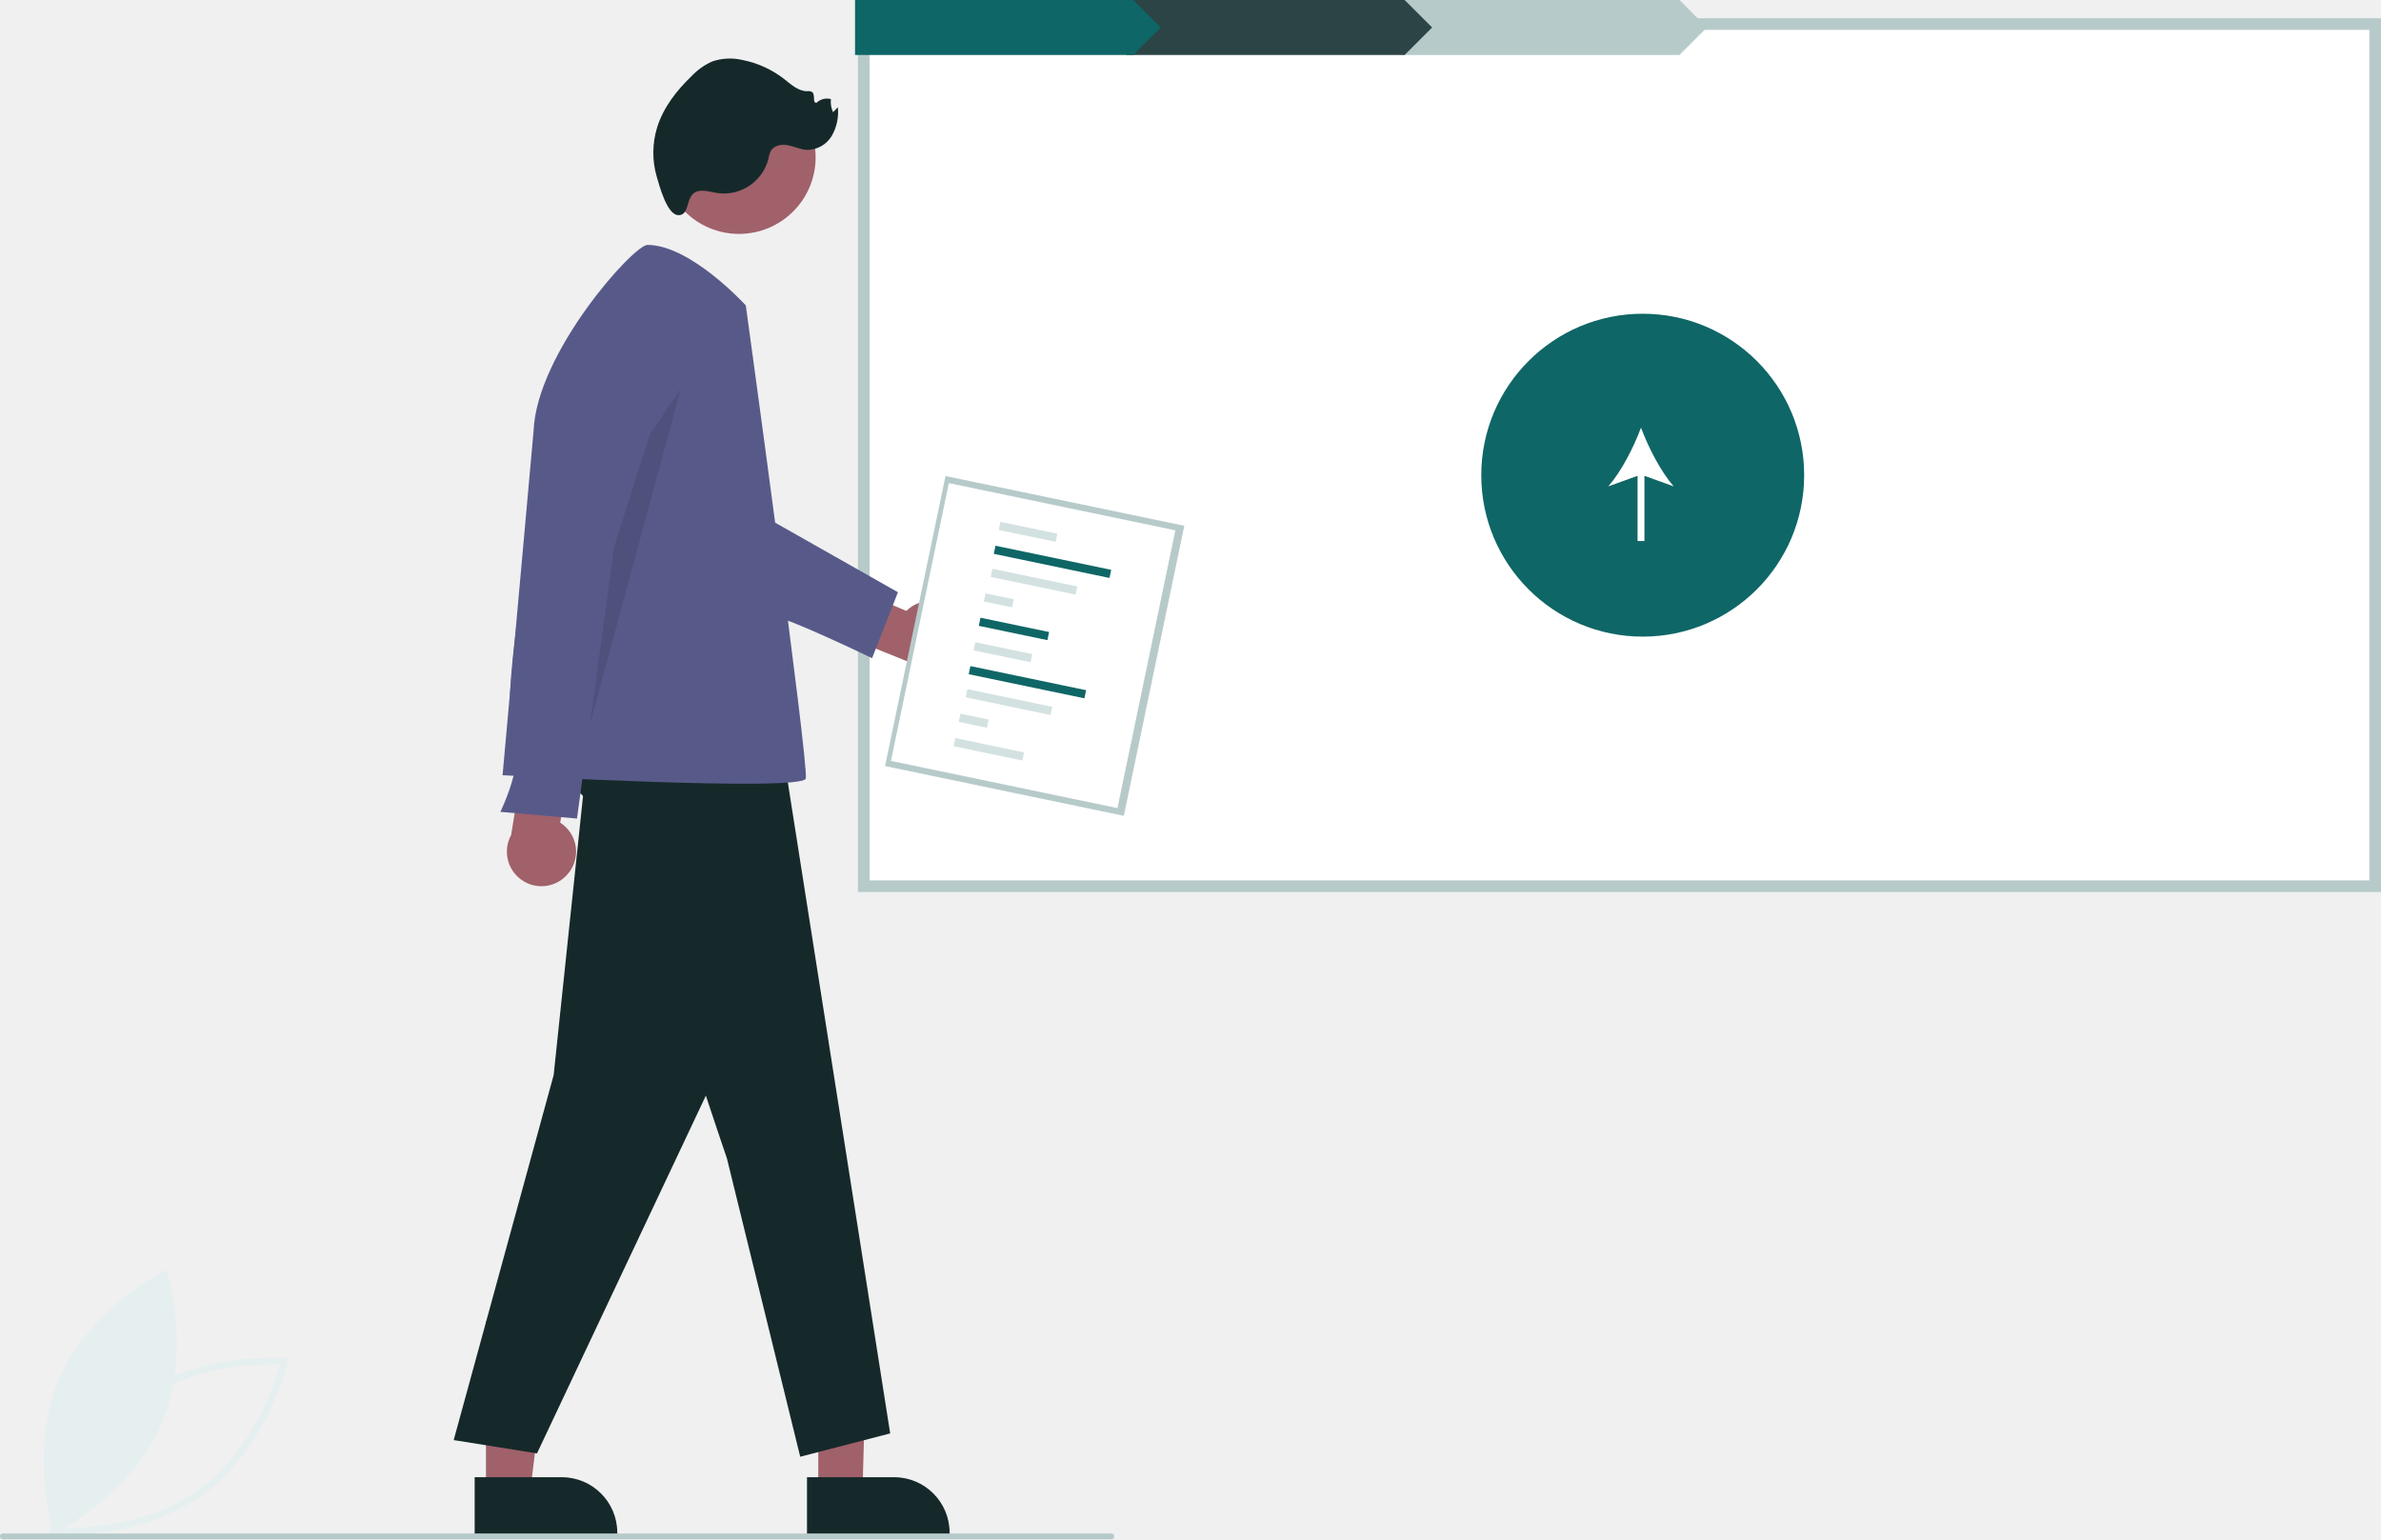
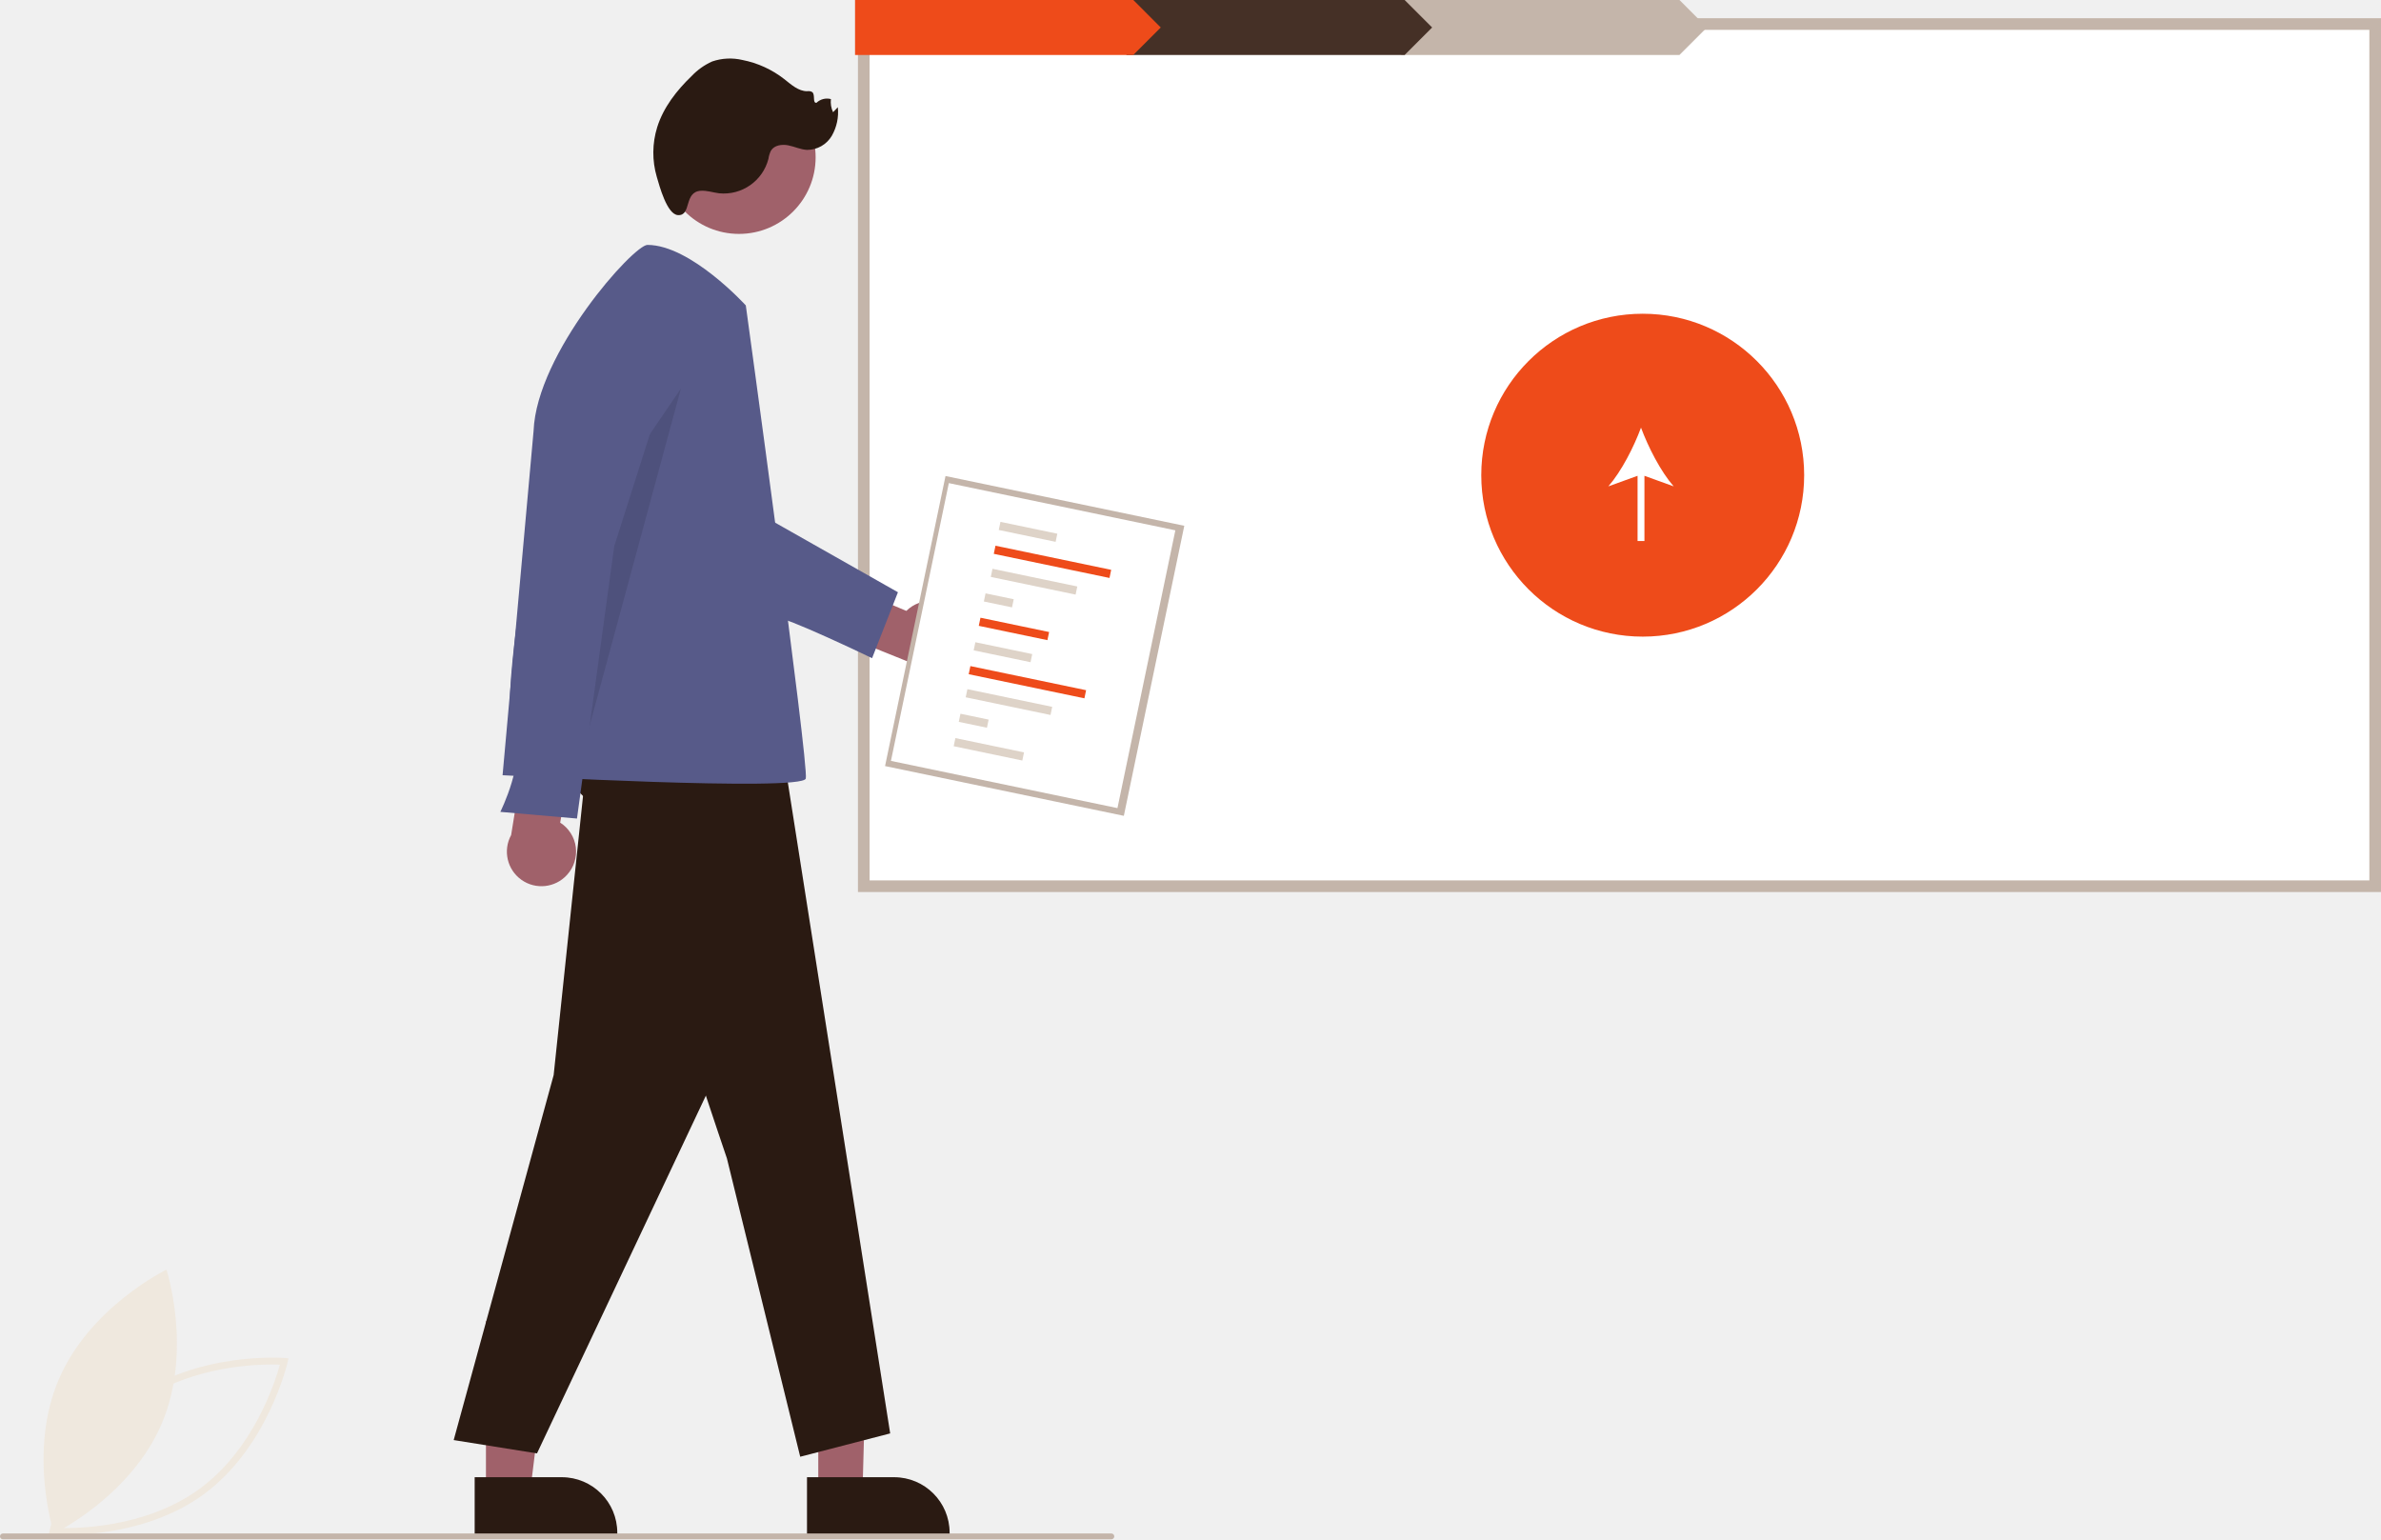
<svg xmlns="http://www.w3.org/2000/svg" id="a8b98021-721c-4667-b7e6-39dd1f61f4ea" data-name="Layer 1" width="818.406" height="529.105" viewBox="0 0 818.406 529.105">
  <path d="M1007.203,490.067h-519.506V193.712h519.506Z" transform="translate(-190.7972 -185.4475)" fill="#FFFFFF" />
-   <path d="M1009.203,492.067H485.697v-300.355h523.506Zm-519.506-4h515.506v-292.355H489.697Z" transform="translate(-190.7972 -185.4475)" fill="#B7CACA" />
-   <circle cx="564.641" cy="163.335" r="55.493" fill="#0F6666" />
+   <path d="M1009.203,492.067H485.697v-300.355h523.506Zm-519.506-4h515.506v-292.355H489.697Z" transform="translate(-190.7972 -185.4475)" fill="#C4B5AA" />
+   <circle cx="564.641" cy="163.335" r="55.493" fill="#EE4B1A" />
  <path d="M766.079,352.627c-4.497-5.157-8.742-13.478-11.23-20.184-2.486,6.706-6.731,15.026-11.228,20.184l10.047-3.635v22.414h2.361V348.992Z" transform="translate(-190.7972 -185.4475)" fill="#FFFFFF" />
-   <polygon points="577.272 18.891 481.63 18.891 481.63 0 577.272 0 586.712 9.446 577.272 18.891" fill="#B7CACA" />
-   <polygon points="482.815 18.891 387.175 18.891 387.175 0 482.815 0 492.257 9.446 482.815 18.891" fill="#2C4445" />
-   <polygon points="389.541 18.891 293.899 18.891 293.899 0 389.541 0 398.982 9.446 389.541 18.891" fill="#0F6666" />
-   <path d="M207.567,712.818l.295-1.321c.065-.29,6.752-29.206,28.804-45.391,22.052-16.185,51.642-13.895,51.938-13.87l1.349.114-.295,1.32c-.065.29-6.752,29.205-28.804,45.391-22.052,16.185-51.642,13.895-51.938,13.87Zm30.496-44.807c-18.645,13.684-25.953,36.816-27.546,42.641,6.036.223,30.312.177,48.939-13.495,18.624-13.67,25.948-36.813,27.546-42.641C280.963,654.293,256.689,654.34,238.064,668.011Z" transform="translate(-190.7972 -185.4475)" fill="#E6EFEF" />
-   <path d="M246.402,674.766c-10.678,25.047-37.05,37.799-37.05,37.799s-9.059-27.857,1.619-52.904,37.05-37.799,37.05-37.799S257.08,649.719,246.402,674.766Z" transform="translate(-190.7972 -185.4475)" fill="#E6EFEF" />
+   <polygon points="577.272 18.891 481.63 18.891 481.63 0 577.272 0 586.712 9.446 577.272 18.891" fill="#C4B5AA" />
+   <polygon points="482.815 18.891 387.175 18.891 387.175 0 482.815 0 492.257 9.446 482.815 18.891" fill="#453026" />
+   <polygon points="389.541 18.891 293.899 18.891 293.899 0 389.541 0 398.982 9.446 389.541 18.891" fill="#EE4B1A" />
+   <path d="M207.567,712.818l.295-1.321c.065-.29,6.752-29.206,28.804-45.391,22.052-16.185,51.642-13.895,51.938-13.87l1.349.114-.295,1.32c-.065.29-6.752,29.205-28.804,45.391-22.052,16.185-51.642,13.895-51.938,13.87Zm30.496-44.807c-18.645,13.684-25.953,36.816-27.546,42.641,6.036.223,30.312.177,48.939-13.495,18.624-13.67,25.948-36.813,27.546-42.641C280.963,654.293,256.689,654.34,238.064,668.011Z" transform="translate(-190.7972 -185.4475)" fill="#EFE8DE" />
+   <path d="M246.402,674.766c-10.678,25.047-37.05,37.799-37.05,37.799s-9.059-27.857,1.619-52.904,37.05-37.799,37.05-37.799S257.08,649.719,246.402,674.766Z" transform="translate(-190.7972 -185.4475)" fill="#EFE8DE" />
  <path d="M520.363,397.115a11.811,11.811,0,0,0-18.032-1.69l-24.888-10.444L467.407,398.557,502.761,412.812a11.875,11.875,0,0,0,17.602-15.698Z" transform="translate(-190.7972 -185.4475)" fill="#a0616a" />
  <polygon points="281.261 512.726 296.464 512.725 297.94 458.653 281.258 454.085 281.261 512.726" fill="#a0616a" />
-   <path d="M468.18,693.21l29.941-.001h.001a19.082,19.082,0,0,1,19.081,19.08v.62l-49.022.002Z" transform="translate(-190.7972 -185.4475)" fill="#16292A" />
+   <path d="M468.18,693.21l29.941-.001h.001a19.082,19.082,0,0,1,19.081,19.08v.62l-49.022.002Z" transform="translate(-190.7972 -185.4475)" fill="#2A1A12" />
  <polygon points="167.032 512.726 182.235 512.725 189.468 454.084 167.029 454.085 167.032 512.726" fill="#a0616a" />
-   <path d="M353.951,693.21l29.941-.001h.001a19.082,19.082,0,0,1,19.081,19.08v.62l-49.022.002Z" transform="translate(-190.7972 -185.4475)" fill="#16292A" />
+   <path d="M353.951,693.21l29.941-.001h.001a19.082,19.082,0,0,1,19.081,19.08v.62l-49.022.002Z" transform="translate(-190.7972 -185.4475)" fill="#2A1A12" />
  <path d="M449.203,360.553l50.238,28.466L490.551,411.687s-30.952-14.916-32.986-13.862S449.203,360.553,449.203,360.553Z" transform="translate(-190.7972 -185.4475)" fill="#575a89" />
-   <path d="M392.553,446.189,381.1,554.992,346.741,680.444l28.632,4.581,82.461-174.7-14.889-93.914L417.749,407.249Z" transform="translate(-190.7972 -185.4475)" fill="#16292A" />
-   <path d="M374.228,445.044s28.636,16.823,37.975,49.509c10,35,28.452,89.072,28.452,89.072l25.196,102.546,30.923-8.017L460.125,445.044l-30.923-26.342L389.117,414.121Z" transform="translate(-190.7972 -185.4475)" fill="#16292A" />
+   <path d="M392.553,446.189,381.1,554.992,346.741,680.444l28.632,4.581,82.461-174.7-14.889-93.914L417.749,407.249Z" transform="translate(-190.7972 -185.4475)" fill="#2A1A12" />
+   <path d="M374.228,445.044s28.636,16.823,37.975,49.509c10,35,28.452,89.072,28.452,89.072l25.196,102.546,30.923-8.017L460.125,445.044l-30.923-26.342L389.117,414.121Z" transform="translate(-190.7972 -185.4475)" fill="#2A1A12" />
  <circle cx="254.008" cy="54.059" r="26.342" fill="#a0616a" />
  <path d="M447.149,290.429s-18.915-20.8-33.804-20.8c-4.786,0-38.096,37.116-39.143,63.924L363.543,451.915s103.076,5.726,104.222,1.145S447.149,290.429,447.149,290.429Z" transform="translate(-190.7972 -185.4475)" fill="#575a89" />
-   <path d="M431.682,251.021c2.113-.126,4.176.588,6.274.867a15.881,15.881,0,0,0,16.974-11.84,9.084,9.084,0,0,1,.868-2.829c1.155-1.886,3.787-2.246,5.956-1.812s4.225,1.449,6.434,1.565a9.852,9.852,0,0,0,8.503-4.812,16.319,16.319,0,0,0,2.087-9.856l-1.635,1.716a8.305,8.305,0,0,1-.74-4.514,5.238,5.238,0,0,0-4.961,1.27c-1.442.153-.354-2.674-1.425-3.651a2.478,2.478,0,0,0-1.743-.326c-3.067.03-5.548-2.316-7.966-4.205a33.848,33.848,0,0,0-14.296-6.521,18.808,18.808,0,0,0-10.431.506,22.282,22.282,0,0,0-7.044,4.997c-5.142,4.945-9.696,10.755-11.835,17.561a29.562,29.562,0,0,0-.142,17.142c.862,2.91,3.46,12.874,7.263,13.106C428.603,259.673,425.734,251.376,431.682,251.021Z" transform="translate(-190.7972 -185.4475)" fill="#16292A" />
+   <path d="M431.682,251.021c2.113-.126,4.176.588,6.274.867a15.881,15.881,0,0,0,16.974-11.84,9.084,9.084,0,0,1,.868-2.829c1.155-1.886,3.787-2.246,5.956-1.812s4.225,1.449,6.434,1.565a9.852,9.852,0,0,0,8.503-4.812,16.319,16.319,0,0,0,2.087-9.856l-1.635,1.716a8.305,8.305,0,0,1-.74-4.514,5.238,5.238,0,0,0-4.961,1.27c-1.442.153-.354-2.674-1.425-3.651a2.478,2.478,0,0,0-1.743-.326c-3.067.03-5.548-2.316-7.966-4.205a33.848,33.848,0,0,0-14.296-6.521,18.808,18.808,0,0,0-10.431.506,22.282,22.282,0,0,0-7.044,4.997c-5.142,4.945-9.696,10.755-11.835,17.561a29.562,29.562,0,0,0-.142,17.142c.862,2.91,3.46,12.874,7.263,13.106C428.603,259.673,425.734,251.376,431.682,251.021Z" transform="translate(-190.7972 -185.4475)" fill="#2A1A12" />
  <polygon points="234.047 133.571 207.073 173.132 198.447 265.027 234.047 133.571" opacity="0.1" style="isolation:isolate" />
  <path d="M385.696,486.169a11.811,11.811,0,0,0-2.349-17.958l4.667-26.584L372.55,434.851l-6.063,37.634a11.875,11.875,0,0,0,19.209,13.684Z" transform="translate(-190.7972 -185.4475)" fill="#a0616a" />
  <path d="M400.4,281.813l-27.553,89.383s-10.233,56.958-5.652,66.12-4.419,27.196-4.419,27.196l26.342,2.291,12.806-93.607L424.621,301.882S433.613,276.087,400.4,281.813Z" transform="translate(-190.7972 -185.4475)" fill="#575a89" />
-   <rect id="e8310426-6c31-4dda-9e6e-1765924c3d10" data-name="Rectangle 25-2" x="495.518" y="365.553" width="101.84" height="83.84" transform="translate(-154.7514 673.8303) rotate(-78.2271)" fill="#B7CACA" />
+   <rect id="e8310426-6c31-4dda-9e6e-1765924c3d10" data-name="Rectangle 25-2" x="495.518" y="365.553" width="101.84" height="83.84" transform="translate(-154.7514 673.8303) rotate(-78.2271)" fill="#C4B5AA" />
  <rect id="bd122e35-a1c1-49ee-8743-926b8ce798e5" data-name="Rectangle 25-3" x="497.149" y="367.598" width="97.531" height="79.531" transform="translate(-155.0618 673.2306) rotate(-78.2271)" fill="#FFFFFF" />
  <g id="b64708cb-dce5-48be-ac10-94f92b9c889b" data-name="Group 22">
-     <rect id="e09379fd-2478-48f1-b81f-f54c4e3c9c7a" data-name="Rectangle 28" x="542.732" y="358.276" width="2.853" height="19.965" transform="translate(-118.1769 640.3857) rotate(-78.2271)" fill="#D3E1E1" />
-     <rect id="b4bf12c6-107b-4d74-a31b-e84a4ab6c7a8" data-name="Rectangle 29" x="551.136" y="358.254" width="2.853" height="40.626" transform="translate(-121.5798 656.8185) rotate(-78.2271)" fill="#0F6666" />
-     <rect id="bbdf33c8-f624-40e0-a78f-3d0040dad156" data-name="Rectangle 30" x="544.795" y="370.506" width="2.853" height="29.779" transform="translate(-133.3111 656.046) rotate(-78.2271)" fill="#D3E1E1" />
-     <rect id="b44a9e07-be4b-414d-8ba3-c4e4a982d953" data-name="Rectangle 31" x="532.678" y="386.865" width="2.853" height="9.893" transform="translate(-149.237 649.2915) rotate(-78.2271)" fill="#D3E1E1" />
-     <rect id="f17ee27a-91b7-41cc-9a5a-26a98e12cdc2" data-name="Rectangle 32" x="537.887" y="389.583" width="2.853" height="24.097" transform="translate(-154.7044 662.2064) rotate(-78.2271)" fill="#0F6666" />
-     <rect id="f9a19cfe-d4ee-44fa-ab4d-3d6547ba1e46" data-name="Rectangle 38" x="534.109" y="399.65" width="2.853" height="19.965" transform="translate(-165.5447 664.8766) rotate(-78.2271)" fill="#D3E1E1" />
-     <rect id="b9542e79-7d8c-492f-96e6-2c189a246911" data-name="Rectangle 39" x="542.513" y="399.628" width="2.853" height="40.626" transform="translate(-168.9471 681.3091) rotate(-78.2271)" fill="#0F6666" />
-     <rect id="f3fa939e-a9e2-4fac-b505-074c9ee61dc4" data-name="Rectangle 40" x="536.172" y="411.88" width="2.853" height="29.779" transform="translate(-180.6783 680.5367) rotate(-78.2271)" fill="#D3E1E1" />
-     <rect id="a1de6102-8b84-4497-ba07-467d8fb2348b" data-name="Rectangle 41" x="524.055" y="428.24" width="2.853" height="9.893" transform="translate(-196.6047 673.7824) rotate(-78.2271)" fill="#D3E1E1" />
-     <rect id="be3007b6-c1ef-41ba-b96c-a7356ec98b0f" data-name="Rectangle 42" x="529.263" y="430.957" width="2.853" height="24.097" transform="translate(-202.0722 686.6973) rotate(-78.2271)" fill="#D3E1E1" />
+     <rect id="e09379fd-2478-48f1-b81f-f54c4e3c9c7a" data-name="Rectangle 28" x="542.732" y="358.276" width="2.853" height="19.965" transform="translate(-118.1769 640.3857) rotate(-78.2271)" fill="#DED3C8" />
+     <rect id="b4bf12c6-107b-4d74-a31b-e84a4ab6c7a8" data-name="Rectangle 29" x="551.136" y="358.254" width="2.853" height="40.626" transform="translate(-121.5798 656.8185) rotate(-78.2271)" fill="#EE4B1A" />
+     <rect id="bbdf33c8-f624-40e0-a78f-3d0040dad156" data-name="Rectangle 30" x="544.795" y="370.506" width="2.853" height="29.779" transform="translate(-133.3111 656.046) rotate(-78.2271)" fill="#DED3C8" />
+     <rect id="b44a9e07-be4b-414d-8ba3-c4e4a982d953" data-name="Rectangle 31" x="532.678" y="386.865" width="2.853" height="9.893" transform="translate(-149.237 649.2915) rotate(-78.2271)" fill="#DED3C8" />
+     <rect id="f17ee27a-91b7-41cc-9a5a-26a98e12cdc2" data-name="Rectangle 32" x="537.887" y="389.583" width="2.853" height="24.097" transform="translate(-154.7044 662.2064) rotate(-78.2271)" fill="#EE4B1A" />
+     <rect id="f9a19cfe-d4ee-44fa-ab4d-3d6547ba1e46" data-name="Rectangle 38" x="534.109" y="399.65" width="2.853" height="19.965" transform="translate(-165.5447 664.8766) rotate(-78.2271)" fill="#DED3C8" />
+     <rect id="b9542e79-7d8c-492f-96e6-2c189a246911" data-name="Rectangle 39" x="542.513" y="399.628" width="2.853" height="40.626" transform="translate(-168.9471 681.3091) rotate(-78.2271)" fill="#EE4B1A" />
+     <rect id="f3fa939e-a9e2-4fac-b505-074c9ee61dc4" data-name="Rectangle 40" x="536.172" y="411.88" width="2.853" height="29.779" transform="translate(-180.6783 680.5367) rotate(-78.2271)" fill="#DED3C8" />
+     <rect id="a1de6102-8b84-4497-ba07-467d8fb2348b" data-name="Rectangle 41" x="524.055" y="428.24" width="2.853" height="9.893" transform="translate(-196.6047 673.7824) rotate(-78.2271)" fill="#DED3C8" />
+     <rect id="be3007b6-c1ef-41ba-b96c-a7356ec98b0f" data-name="Rectangle 42" x="529.263" y="430.957" width="2.853" height="24.097" transform="translate(-202.0722 686.6973) rotate(-78.2271)" fill="#DED3C8" />
  </g>
-   <path d="M572.797,714.553h-381a1,1,0,0,1,0-2h381a1,1,0,0,1,0,2Z" transform="translate(-190.7972 -185.4475)" fill="#B7CACA" />
+   <path d="M572.797,714.553h-381a1,1,0,0,1,0-2h381a1,1,0,0,1,0,2Z" transform="translate(-190.7972 -185.4475)" fill="#C4B5AA" />
</svg>
